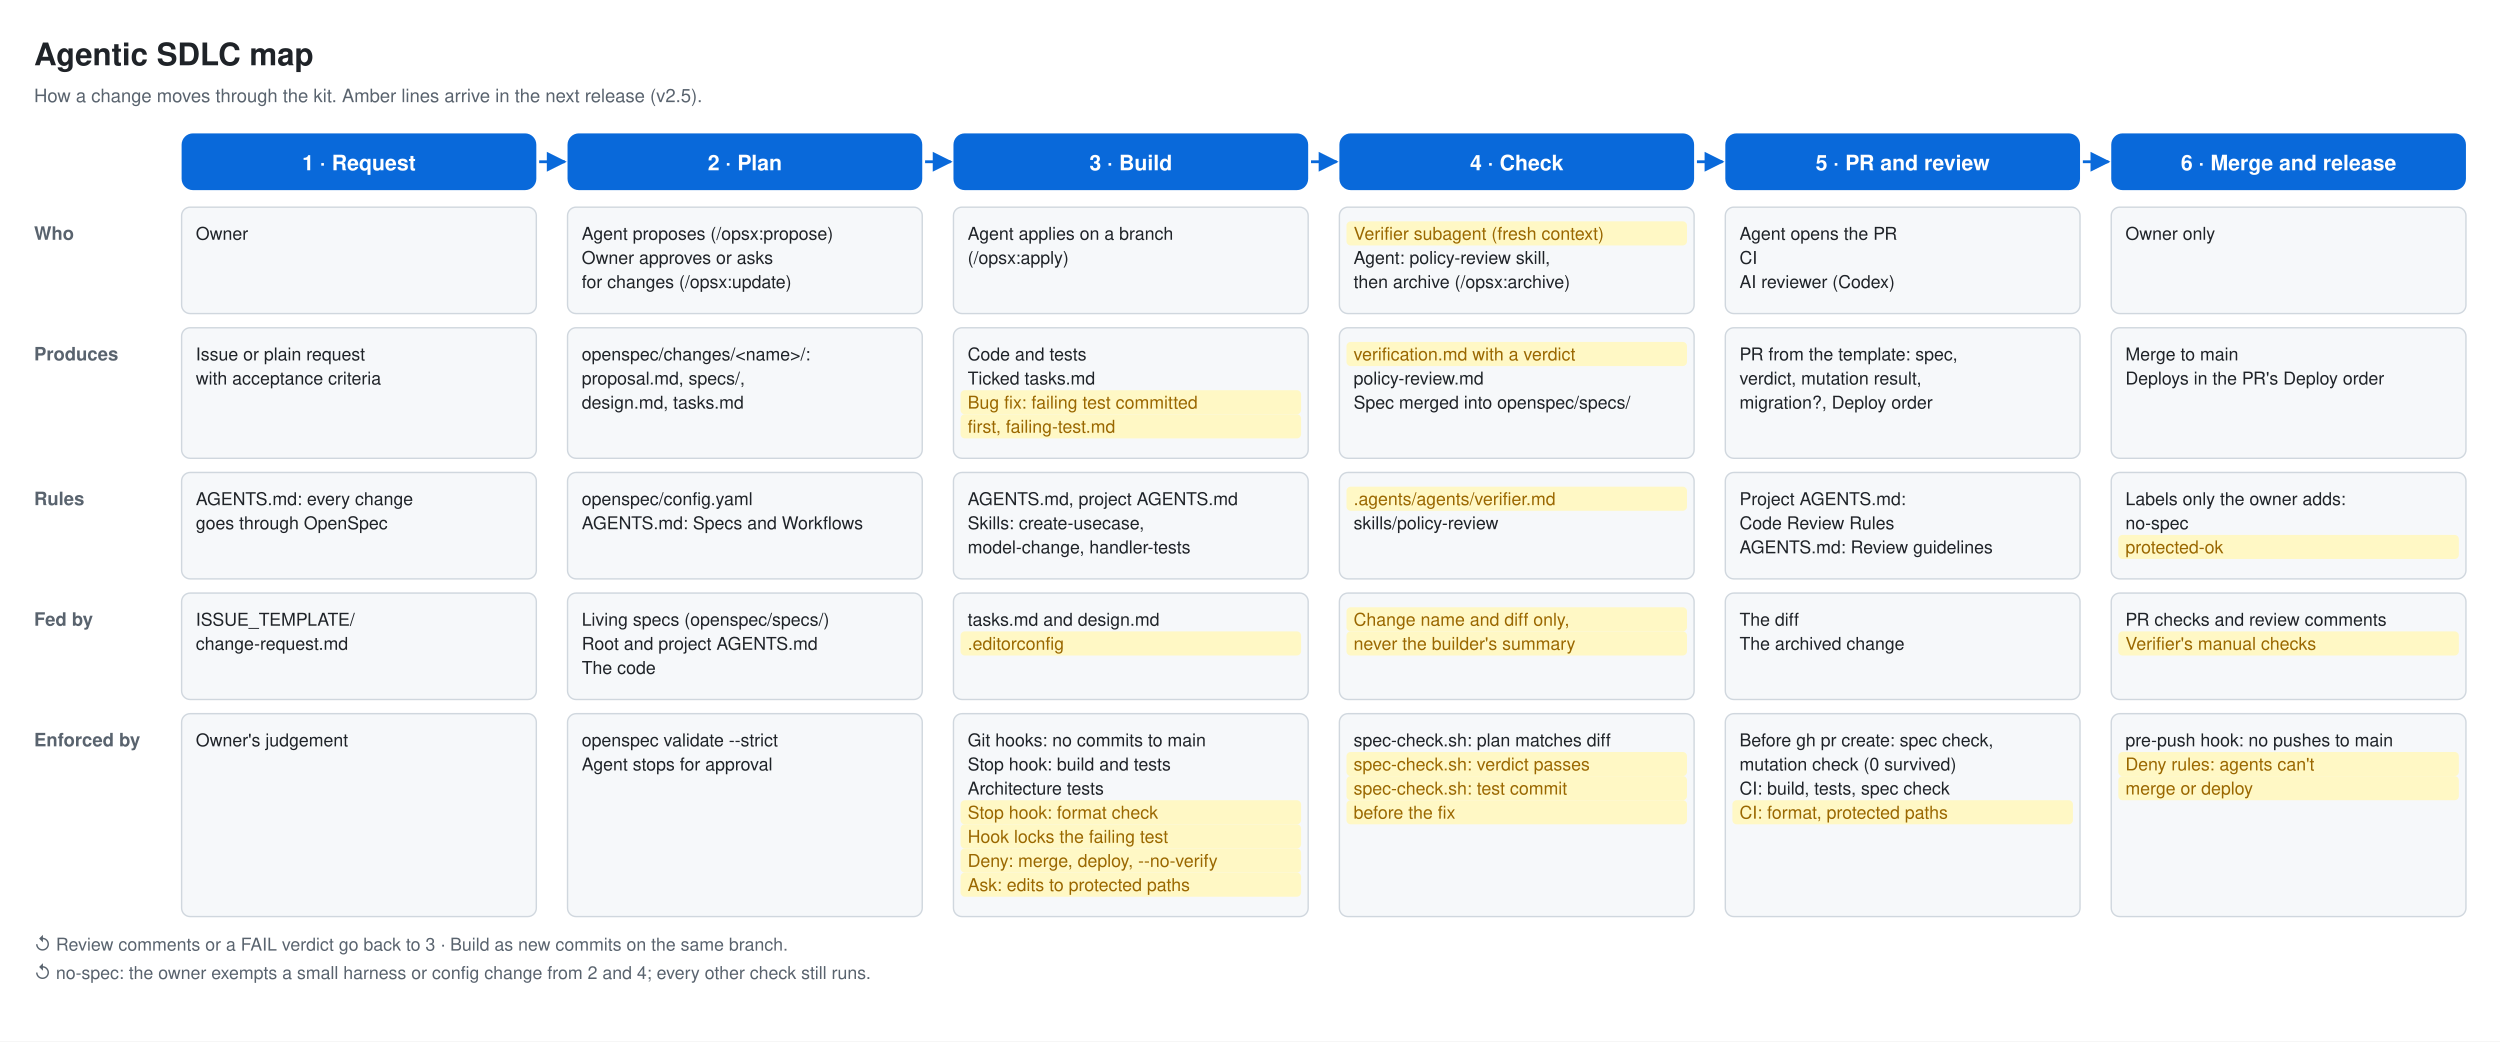
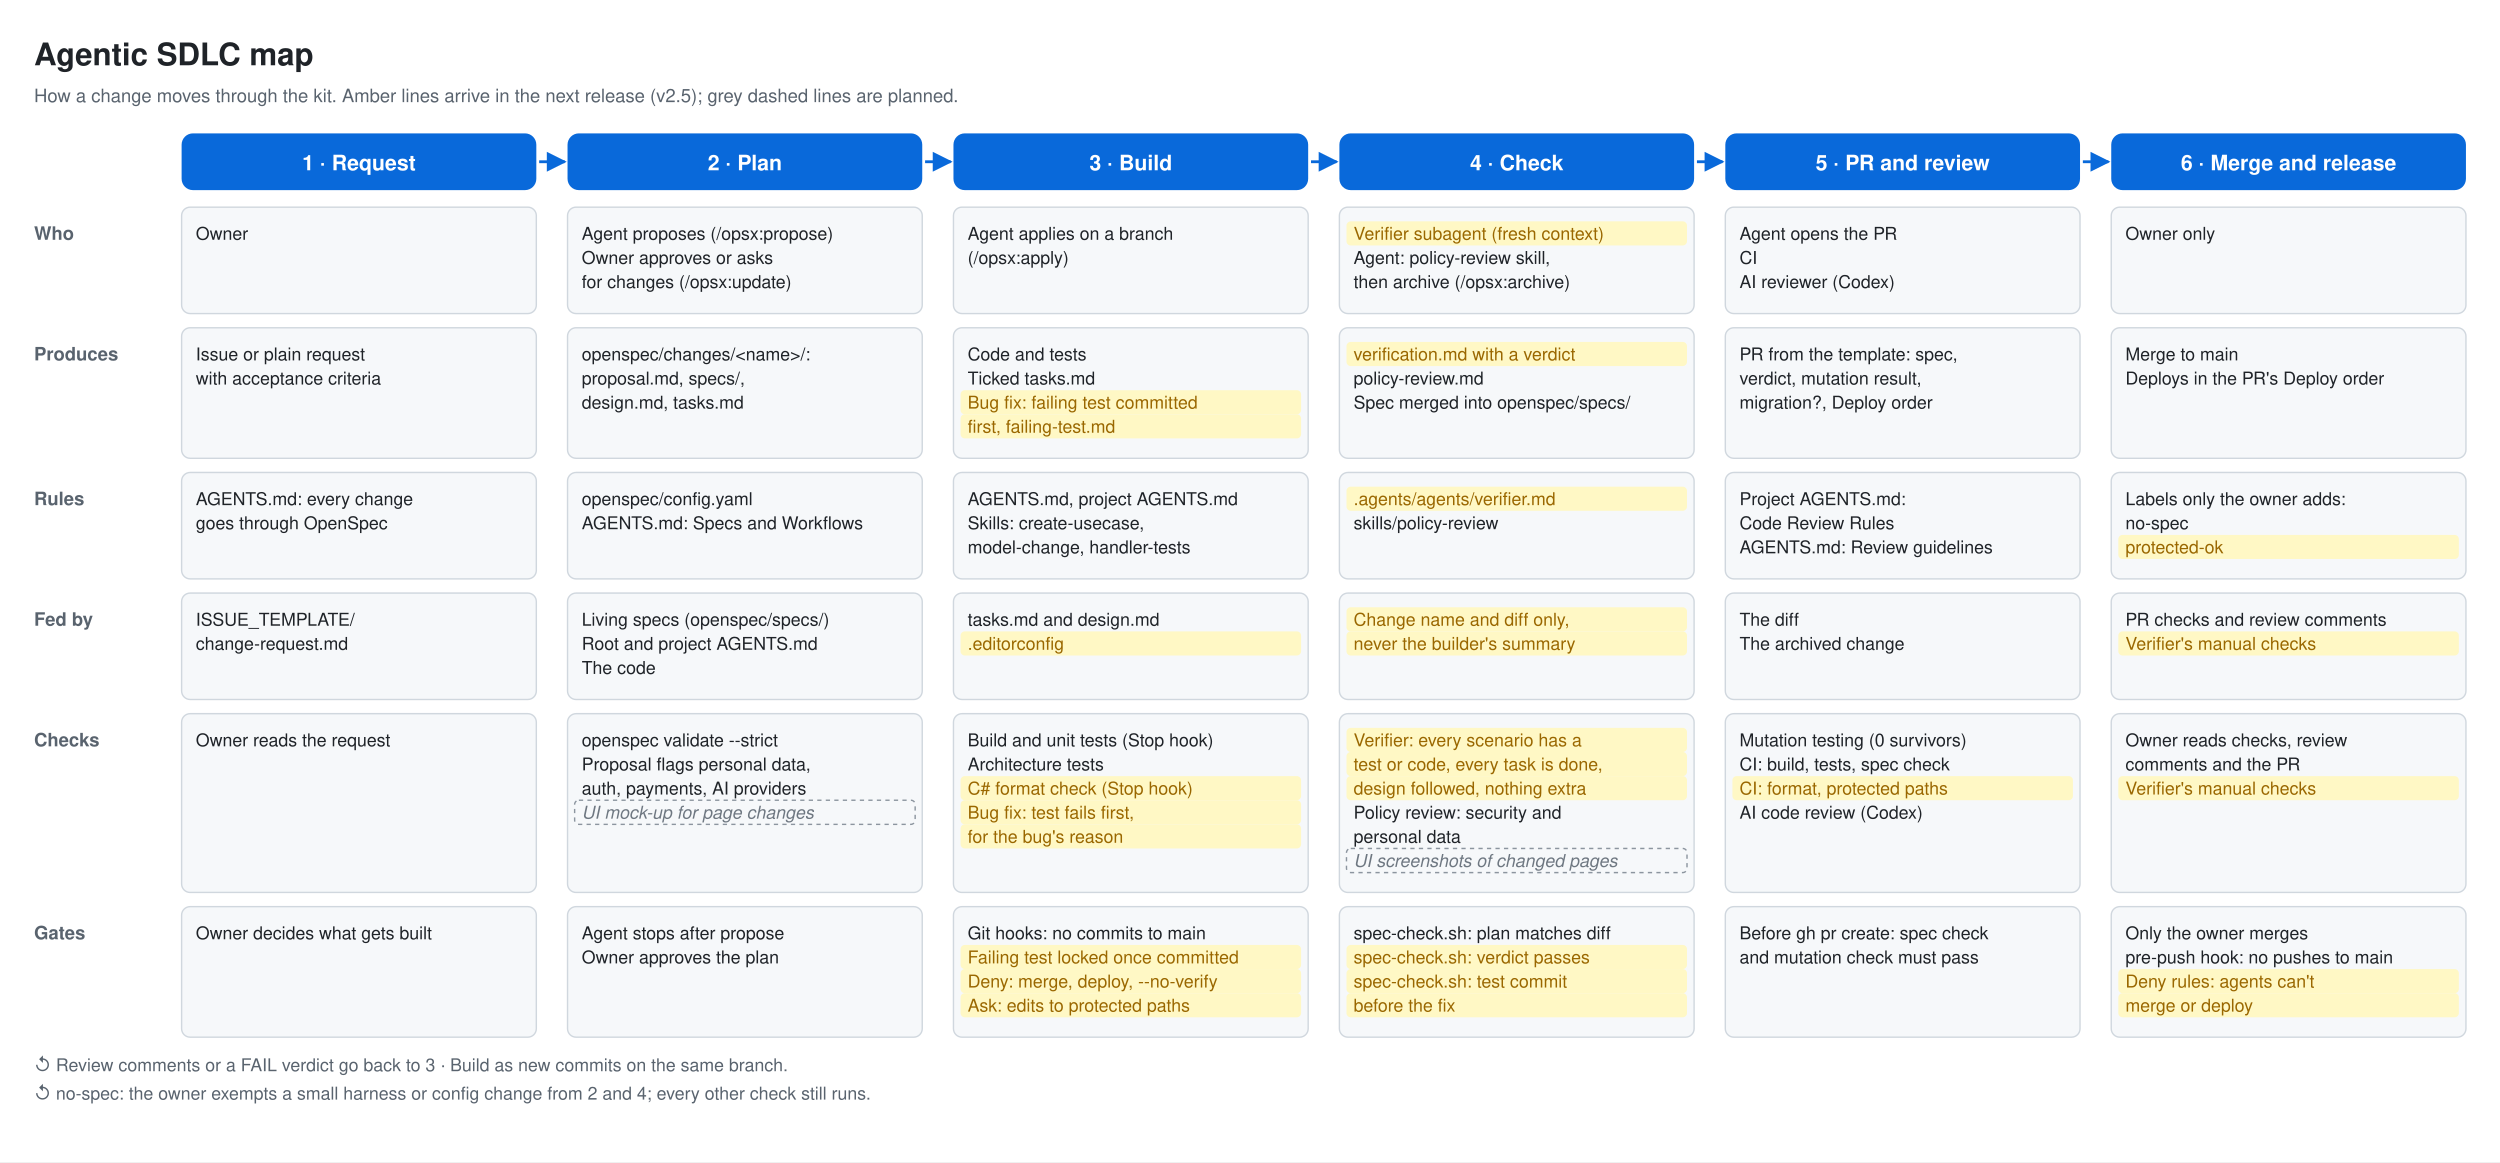
- <svg xmlns="http://www.w3.org/2000/svg" width="1762" height="734" viewBox="0 0 1762 734" font-family="-apple-system, 'Segoe UI', Helvetica, Arial, sans-serif">
+ <svg xmlns="http://www.w3.org/2000/svg" width="1762" height="819" viewBox="0 0 1762 819" font-family="-apple-system, 'Segoe UI', Helvetica, Arial, sans-serif">
  <rect width="100%" height="100%" fill="#ffffff" />
  <defs>
    <marker id="arrow" viewBox="0 0 10 10" refX="9" refY="5" markerWidth="7" markerHeight="7" orient="auto">
      <path d="M0,0 L10,5 L0,10 z" fill="#0969da" />
    </marker>
  </defs>
  <text x="24" y="46" font-size="22" font-weight="600" fill="#1f2328">Agentic SDLC map</text>
-   <text x="24" y="72" font-size="13" fill="#59636e">How a change moves through the kit. Amber lines arrive in the next release (v2.5).</text>
+   <text x="24" y="72" font-size="13" fill="#59636e">How a change moves through the kit. Amber lines arrive in the next release (v2.5); grey dashed lines are planned.</text>
  <rect x="128" y="94" width="250" height="40" rx="8" fill="#0969da" />
  <text x="253.0" y="120" font-size="15" font-weight="600" fill="#ffffff" text-anchor="middle">1 · Request</text>
  <line x1="380" y1="114.0" x2="398" y2="114.0" stroke="#0969da" stroke-width="2" marker-end="url(#arrow)" />
  <rect x="400" y="94" width="250" height="40" rx="8" fill="#0969da" />
  <text x="525.0" y="120" font-size="15" font-weight="600" fill="#ffffff" text-anchor="middle">2 · Plan</text>
  <line x1="652" y1="114.0" x2="670" y2="114.0" stroke="#0969da" stroke-width="2" marker-end="url(#arrow)" />
  <rect x="672" y="94" width="250" height="40" rx="8" fill="#0969da" />
  <text x="797.0" y="120" font-size="15" font-weight="600" fill="#ffffff" text-anchor="middle">3 · Build</text>
  <line x1="924" y1="114.0" x2="942" y2="114.0" stroke="#0969da" stroke-width="2" marker-end="url(#arrow)" />
  <rect x="944" y="94" width="250" height="40" rx="8" fill="#0969da" />
  <text x="1069.0" y="120" font-size="15" font-weight="600" fill="#ffffff" text-anchor="middle">4 · Check</text>
  <line x1="1196" y1="114.0" x2="1214" y2="114.0" stroke="#0969da" stroke-width="2" marker-end="url(#arrow)" />
  <rect x="1216" y="94" width="250" height="40" rx="8" fill="#0969da" />
  <text x="1341.0" y="120" font-size="15" font-weight="600" fill="#ffffff" text-anchor="middle">5 · PR and review</text>
  <line x1="1468" y1="114.0" x2="1486" y2="114.0" stroke="#0969da" stroke-width="2" marker-end="url(#arrow)" />
  <rect x="1488" y="94" width="250" height="40" rx="8" fill="#0969da" />
  <text x="1613.0" y="120" font-size="15" font-weight="600" fill="#ffffff" text-anchor="middle">6 · Merge and release</text>
  <text x="24" y="169" font-size="13" font-weight="600" fill="#59636e">Who</text>
  <rect x="128" y="146" width="250" height="75" rx="6" fill="#f6f8fa" stroke="#d0d7de" />
  <text x="138" y="169" font-size="12.5" fill="#1f2328">Owner</text>
  <rect x="400" y="146" width="250" height="75" rx="6" fill="#f6f8fa" stroke="#d0d7de" />
  <text x="410" y="169" font-size="12.5" fill="#1f2328">Agent proposes (/opsx:propose)</text>
  <text x="410" y="186" font-size="12.5" fill="#1f2328">Owner approves or asks</text>
  <text x="410" y="203" font-size="12.5" fill="#1f2328">for changes (/opsx:update)</text>
  <rect x="672" y="146" width="250" height="75" rx="6" fill="#f6f8fa" stroke="#d0d7de" />
  <text x="682" y="169" font-size="12.5" fill="#1f2328">Agent applies on a branch</text>
  <text x="682" y="186" font-size="12.5" fill="#1f2328">(/opsx:apply)</text>
  <rect x="944" y="146" width="250" height="75" rx="6" fill="#f6f8fa" stroke="#d0d7de" />
  <rect x="949" y="156" width="240" height="17" rx="3" fill="#fff8c5" />
  <text x="954" y="169" font-size="12.5" fill="#9a6700">Verifier subagent (fresh context)</text>
  <text x="954" y="186" font-size="12.5" fill="#1f2328">Agent: policy-review skill,</text>
  <text x="954" y="203" font-size="12.5" fill="#1f2328">then archive (/opsx:archive)</text>
  <rect x="1216" y="146" width="250" height="75" rx="6" fill="#f6f8fa" stroke="#d0d7de" />
  <text x="1226" y="169" font-size="12.5" fill="#1f2328">Agent opens the PR</text>
  <text x="1226" y="186" font-size="12.5" fill="#1f2328">CI</text>
  <text x="1226" y="203" font-size="12.5" fill="#1f2328">AI reviewer (Codex)</text>
  <rect x="1488" y="146" width="250" height="75" rx="6" fill="#f6f8fa" stroke="#d0d7de" />
  <text x="1498" y="169" font-size="12.5" fill="#1f2328">Owner only</text>
  <text x="24" y="254" font-size="13" font-weight="600" fill="#59636e">Produces</text>
  <rect x="128" y="231" width="250" height="92" rx="6" fill="#f6f8fa" stroke="#d0d7de" />
  <text x="138" y="254" font-size="12.5" fill="#1f2328">Issue or plain request</text>
  <text x="138" y="271" font-size="12.5" fill="#1f2328">with acceptance criteria</text>
  <rect x="400" y="231" width="250" height="92" rx="6" fill="#f6f8fa" stroke="#d0d7de" />
  <text x="410" y="254" font-size="12.5" fill="#1f2328">openspec/changes/&lt;name&gt;/:</text>
  <text x="410" y="271" font-size="12.5" fill="#1f2328">proposal.md, specs/,</text>
  <text x="410" y="288" font-size="12.5" fill="#1f2328">design.md, tasks.md</text>
  <rect x="672" y="231" width="250" height="92" rx="6" fill="#f6f8fa" stroke="#d0d7de" />
  <text x="682" y="254" font-size="12.5" fill="#1f2328">Code and tests</text>
  <text x="682" y="271" font-size="12.5" fill="#1f2328">Ticked tasks.md</text>
  <rect x="677" y="275" width="240" height="17" rx="3" fill="#fff8c5" />
  <text x="682" y="288" font-size="12.5" fill="#9a6700">Bug fix: failing test committed</text>
  <rect x="677" y="292" width="240" height="17" rx="3" fill="#fff8c5" />
  <text x="682" y="305" font-size="12.5" fill="#9a6700">first, failing-test.md</text>
  <rect x="944" y="231" width="250" height="92" rx="6" fill="#f6f8fa" stroke="#d0d7de" />
  <rect x="949" y="241" width="240" height="17" rx="3" fill="#fff8c5" />
  <text x="954" y="254" font-size="12.5" fill="#9a6700">verification.md with a verdict</text>
  <text x="954" y="271" font-size="12.5" fill="#1f2328">policy-review.md</text>
  <text x="954" y="288" font-size="12.5" fill="#1f2328">Spec merged into openspec/specs/</text>
  <rect x="1216" y="231" width="250" height="92" rx="6" fill="#f6f8fa" stroke="#d0d7de" />
  <text x="1226" y="254" font-size="12.5" fill="#1f2328">PR from the template: spec,</text>
  <text x="1226" y="271" font-size="12.5" fill="#1f2328">verdict, mutation result,</text>
  <text x="1226" y="288" font-size="12.5" fill="#1f2328">migration?, Deploy order</text>
  <rect x="1488" y="231" width="250" height="92" rx="6" fill="#f6f8fa" stroke="#d0d7de" />
  <text x="1498" y="254" font-size="12.5" fill="#1f2328">Merge to main</text>
  <text x="1498" y="271" font-size="12.5" fill="#1f2328">Deploys in the PR's Deploy order</text>
  <text x="24" y="356" font-size="13" font-weight="600" fill="#59636e">Rules</text>
  <rect x="128" y="333" width="250" height="75" rx="6" fill="#f6f8fa" stroke="#d0d7de" />
  <text x="138" y="356" font-size="12.5" fill="#1f2328">AGENTS.md: every change</text>
  <text x="138" y="373" font-size="12.5" fill="#1f2328">goes through OpenSpec</text>
  <rect x="400" y="333" width="250" height="75" rx="6" fill="#f6f8fa" stroke="#d0d7de" />
  <text x="410" y="356" font-size="12.5" fill="#1f2328">openspec/config.yaml</text>
  <text x="410" y="373" font-size="12.5" fill="#1f2328">AGENTS.md: Specs and Workflows</text>
  <rect x="672" y="333" width="250" height="75" rx="6" fill="#f6f8fa" stroke="#d0d7de" />
  <text x="682" y="356" font-size="12.5" fill="#1f2328">AGENTS.md, project AGENTS.md</text>
  <text x="682" y="373" font-size="12.5" fill="#1f2328">Skills: create-usecase,</text>
  <text x="682" y="390" font-size="12.5" fill="#1f2328">model-change, handler-tests</text>
  <rect x="944" y="333" width="250" height="75" rx="6" fill="#f6f8fa" stroke="#d0d7de" />
  <rect x="949" y="343" width="240" height="17" rx="3" fill="#fff8c5" />
  <text x="954" y="356" font-size="12.5" fill="#9a6700">.agents/agents/verifier.md</text>
  <text x="954" y="373" font-size="12.5" fill="#1f2328">skills/policy-review</text>
  <rect x="1216" y="333" width="250" height="75" rx="6" fill="#f6f8fa" stroke="#d0d7de" />
  <text x="1226" y="356" font-size="12.5" fill="#1f2328">Project AGENTS.md:</text>
  <text x="1226" y="373" font-size="12.5" fill="#1f2328">Code Review Rules</text>
  <text x="1226" y="390" font-size="12.5" fill="#1f2328">AGENTS.md: Review guidelines</text>
  <rect x="1488" y="333" width="250" height="75" rx="6" fill="#f6f8fa" stroke="#d0d7de" />
  <text x="1498" y="356" font-size="12.5" fill="#1f2328">Labels only the owner adds:</text>
  <text x="1498" y="373" font-size="12.5" fill="#1f2328">no-spec</text>
  <rect x="1493" y="377" width="240" height="17" rx="3" fill="#fff8c5" />
  <text x="1498" y="390" font-size="12.5" fill="#9a6700">protected-ok</text>
  <text x="24" y="441" font-size="13" font-weight="600" fill="#59636e">Fed by</text>
  <rect x="128" y="418" width="250" height="75" rx="6" fill="#f6f8fa" stroke="#d0d7de" />
  <text x="138" y="441" font-size="12.5" fill="#1f2328">ISSUE_TEMPLATE/</text>
  <text x="138" y="458" font-size="12.5" fill="#1f2328">change-request.md</text>
  <rect x="400" y="418" width="250" height="75" rx="6" fill="#f6f8fa" stroke="#d0d7de" />
  <text x="410" y="441" font-size="12.5" fill="#1f2328">Living specs (openspec/specs/)</text>
  <text x="410" y="458" font-size="12.5" fill="#1f2328">Root and project AGENTS.md</text>
  <text x="410" y="475" font-size="12.5" fill="#1f2328">The code</text>
  <rect x="672" y="418" width="250" height="75" rx="6" fill="#f6f8fa" stroke="#d0d7de" />
  <text x="682" y="441" font-size="12.5" fill="#1f2328">tasks.md and design.md</text>
  <rect x="677" y="445" width="240" height="17" rx="3" fill="#fff8c5" />
  <text x="682" y="458" font-size="12.5" fill="#9a6700">.editorconfig</text>
  <rect x="944" y="418" width="250" height="75" rx="6" fill="#f6f8fa" stroke="#d0d7de" />
  <rect x="949" y="428" width="240" height="17" rx="3" fill="#fff8c5" />
  <text x="954" y="441" font-size="12.5" fill="#9a6700">Change name and diff only,</text>
  <rect x="949" y="445" width="240" height="17" rx="3" fill="#fff8c5" />
  <text x="954" y="458" font-size="12.5" fill="#9a6700">never the builder's summary</text>
  <rect x="1216" y="418" width="250" height="75" rx="6" fill="#f6f8fa" stroke="#d0d7de" />
  <text x="1226" y="441" font-size="12.5" fill="#1f2328">The diff</text>
  <text x="1226" y="458" font-size="12.5" fill="#1f2328">The archived change</text>
  <rect x="1488" y="418" width="250" height="75" rx="6" fill="#f6f8fa" stroke="#d0d7de" />
  <text x="1498" y="441" font-size="12.5" fill="#1f2328">PR checks and review comments</text>
  <rect x="1493" y="445" width="240" height="17" rx="3" fill="#fff8c5" />
  <text x="1498" y="458" font-size="12.5" fill="#9a6700">Verifier's manual checks</text>
-   <text x="24" y="526" font-size="13" font-weight="600" fill="#59636e">Enforced by</text>
-   <rect x="128" y="503" width="250" height="143" rx="6" fill="#f6f8fa" stroke="#d0d7de" />
-   <text x="138" y="526" font-size="12.5" fill="#1f2328">Owner's judgement</text>
-   <rect x="400" y="503" width="250" height="143" rx="6" fill="#f6f8fa" stroke="#d0d7de" />
+   <text x="24" y="526" font-size="13" font-weight="600" fill="#59636e">Checks</text>
+   <rect x="128" y="503" width="250" height="126" rx="6" fill="#f6f8fa" stroke="#d0d7de" />
+   <text x="138" y="526" font-size="12.5" fill="#1f2328">Owner reads the request</text>
+   <rect x="400" y="503" width="250" height="126" rx="6" fill="#f6f8fa" stroke="#d0d7de" />
  <text x="410" y="526" font-size="12.5" fill="#1f2328">openspec validate --strict</text>
-   <text x="410" y="543" font-size="12.5" fill="#1f2328">Agent stops for approval</text>
-   <rect x="672" y="503" width="250" height="143" rx="6" fill="#f6f8fa" stroke="#d0d7de" />
-   <text x="682" y="526" font-size="12.5" fill="#1f2328">Git hooks: no commits to main</text>
-   <text x="682" y="543" font-size="12.5" fill="#1f2328">Stop hook: build and tests</text>
-   <text x="682" y="560" font-size="12.5" fill="#1f2328">Architecture tests</text>
+   <text x="410" y="543" font-size="12.5" fill="#1f2328">Proposal flags personal data,</text>
+   <text x="410" y="560" font-size="12.5" fill="#1f2328">auth, payments, AI providers</text>
+   <rect x="405" y="564" width="240" height="17" rx="3" fill="none" stroke="#8c959f" stroke-dasharray="3 3" />
+   <text x="410" y="577" font-size="12.5" fill="#6e7781" font-style="italic">UI mock-up for page changes</text>
+   <rect x="672" y="503" width="250" height="126" rx="6" fill="#f6f8fa" stroke="#d0d7de" />
+   <text x="682" y="526" font-size="12.5" fill="#1f2328">Build and unit tests (Stop hook)</text>
+   <text x="682" y="543" font-size="12.5" fill="#1f2328">Architecture tests</text>
+   <rect x="677" y="547" width="240" height="17" rx="3" fill="#fff8c5" />
+   <text x="682" y="560" font-size="12.5" fill="#9a6700">C# format check (Stop hook)</text>
  <rect x="677" y="564" width="240" height="17" rx="3" fill="#fff8c5" />
-   <text x="682" y="577" font-size="12.5" fill="#9a6700">Stop hook: format check</text>
+   <text x="682" y="577" font-size="12.5" fill="#9a6700">Bug fix: test fails first,</text>
  <rect x="677" y="581" width="240" height="17" rx="3" fill="#fff8c5" />
-   <text x="682" y="594" font-size="12.5" fill="#9a6700">Hook locks the failing test</text>
-   <rect x="677" y="598" width="240" height="17" rx="3" fill="#fff8c5" />
-   <text x="682" y="611" font-size="12.5" fill="#9a6700">Deny: merge, deploy, --no-verify</text>
-   <rect x="677" y="615" width="240" height="17" rx="3" fill="#fff8c5" />
-   <text x="682" y="628" font-size="12.5" fill="#9a6700">Ask: edits to protected paths</text>
-   <rect x="944" y="503" width="250" height="143" rx="6" fill="#f6f8fa" stroke="#d0d7de" />
-   <text x="954" y="526" font-size="12.5" fill="#1f2328">spec-check.sh: plan matches diff</text>
+   <text x="682" y="594" font-size="12.5" fill="#9a6700">for the bug's reason</text>
+   <rect x="944" y="503" width="250" height="126" rx="6" fill="#f6f8fa" stroke="#d0d7de" />
+   <rect x="949" y="513" width="240" height="17" rx="3" fill="#fff8c5" />
+   <text x="954" y="526" font-size="12.5" fill="#9a6700">Verifier: every scenario has a</text>
  <rect x="949" y="530" width="240" height="17" rx="3" fill="#fff8c5" />
-   <text x="954" y="543" font-size="12.5" fill="#9a6700">spec-check.sh: verdict passes</text>
+   <text x="954" y="543" font-size="12.5" fill="#9a6700">test or code, every task is done,</text>
  <rect x="949" y="547" width="240" height="17" rx="3" fill="#fff8c5" />
-   <text x="954" y="560" font-size="12.5" fill="#9a6700">spec-check.sh: test commit</text>
-   <rect x="949" y="564" width="240" height="17" rx="3" fill="#fff8c5" />
-   <text x="954" y="577" font-size="12.5" fill="#9a6700">before the fix</text>
-   <rect x="1216" y="503" width="250" height="143" rx="6" fill="#f6f8fa" stroke="#d0d7de" />
-   <text x="1226" y="526" font-size="12.5" fill="#1f2328">Before gh pr create: spec check,</text>
-   <text x="1226" y="543" font-size="12.5" fill="#1f2328">mutation check (0 survived)</text>
-   <text x="1226" y="560" font-size="12.5" fill="#1f2328">CI: build, tests, spec check</text>
-   <rect x="1221" y="564" width="240" height="17" rx="3" fill="#fff8c5" />
-   <text x="1226" y="577" font-size="12.5" fill="#9a6700">CI: format, protected paths</text>
-   <rect x="1488" y="503" width="250" height="143" rx="6" fill="#f6f8fa" stroke="#d0d7de" />
-   <text x="1498" y="526" font-size="12.5" fill="#1f2328">pre-push hook: no pushes to main</text>
-   <rect x="1493" y="530" width="240" height="17" rx="3" fill="#fff8c5" />
-   <text x="1498" y="543" font-size="12.5" fill="#9a6700">Deny rules: agents can't</text>
+   <text x="954" y="560" font-size="12.5" fill="#9a6700">design followed, nothing extra</text>
+   <text x="954" y="577" font-size="12.5" fill="#1f2328">Policy review: security and</text>
+   <text x="954" y="594" font-size="12.5" fill="#1f2328">personal data</text>
+   <rect x="949" y="598" width="240" height="17" rx="3" fill="none" stroke="#8c959f" stroke-dasharray="3 3" />
+   <text x="954" y="611" font-size="12.5" fill="#6e7781" font-style="italic">UI screenshots of changed pages</text>
+   <rect x="1216" y="503" width="250" height="126" rx="6" fill="#f6f8fa" stroke="#d0d7de" />
+   <text x="1226" y="526" font-size="12.5" fill="#1f2328">Mutation testing (0 survivors)</text>
+   <text x="1226" y="543" font-size="12.5" fill="#1f2328">CI: build, tests, spec check</text>
+   <rect x="1221" y="547" width="240" height="17" rx="3" fill="#fff8c5" />
+   <text x="1226" y="560" font-size="12.5" fill="#9a6700">CI: format, protected paths</text>
+   <text x="1226" y="577" font-size="12.5" fill="#1f2328">AI code review (Codex)</text>
+   <rect x="1488" y="503" width="250" height="126" rx="6" fill="#f6f8fa" stroke="#d0d7de" />
+   <text x="1498" y="526" font-size="12.5" fill="#1f2328">Owner reads checks, review</text>
+   <text x="1498" y="543" font-size="12.5" fill="#1f2328">comments and the PR</text>
  <rect x="1493" y="547" width="240" height="17" rx="3" fill="#fff8c5" />
-   <text x="1498" y="560" font-size="12.5" fill="#9a6700">merge or deploy</text>
-   <text x="24" y="670" font-size="12.5" fill="#59636e">↺ Review comments or a FAIL verdict go back to 3 · Build as new commits on the same branch.</text>
-   <text x="24" y="690" font-size="12.5" fill="#59636e">↺ no-spec: the owner exempts a small harness or config change from 2 and 4; every other check still runs.</text>
+   <text x="1498" y="560" font-size="12.5" fill="#9a6700">Verifier's manual checks</text>
+   <text x="24" y="662" font-size="13" font-weight="600" fill="#59636e">Gates</text>
+   <rect x="128" y="639" width="250" height="92" rx="6" fill="#f6f8fa" stroke="#d0d7de" />
+   <text x="138" y="662" font-size="12.5" fill="#1f2328">Owner decides what gets built</text>
+   <rect x="400" y="639" width="250" height="92" rx="6" fill="#f6f8fa" stroke="#d0d7de" />
+   <text x="410" y="662" font-size="12.5" fill="#1f2328">Agent stops after propose</text>
+   <text x="410" y="679" font-size="12.5" fill="#1f2328">Owner approves the plan</text>
+   <rect x="672" y="639" width="250" height="92" rx="6" fill="#f6f8fa" stroke="#d0d7de" />
+   <text x="682" y="662" font-size="12.5" fill="#1f2328">Git hooks: no commits to main</text>
+   <rect x="677" y="666" width="240" height="17" rx="3" fill="#fff8c5" />
+   <text x="682" y="679" font-size="12.5" fill="#9a6700">Failing test locked once committed</text>
+   <rect x="677" y="683" width="240" height="17" rx="3" fill="#fff8c5" />
+   <text x="682" y="696" font-size="12.5" fill="#9a6700">Deny: merge, deploy, --no-verify</text>
+   <rect x="677" y="700" width="240" height="17" rx="3" fill="#fff8c5" />
+   <text x="682" y="713" font-size="12.5" fill="#9a6700">Ask: edits to protected paths</text>
+   <rect x="944" y="639" width="250" height="92" rx="6" fill="#f6f8fa" stroke="#d0d7de" />
+   <text x="954" y="662" font-size="12.5" fill="#1f2328">spec-check.sh: plan matches diff</text>
+   <rect x="949" y="666" width="240" height="17" rx="3" fill="#fff8c5" />
+   <text x="954" y="679" font-size="12.5" fill="#9a6700">spec-check.sh: verdict passes</text>
+   <rect x="949" y="683" width="240" height="17" rx="3" fill="#fff8c5" />
+   <text x="954" y="696" font-size="12.5" fill="#9a6700">spec-check.sh: test commit</text>
+   <rect x="949" y="700" width="240" height="17" rx="3" fill="#fff8c5" />
+   <text x="954" y="713" font-size="12.5" fill="#9a6700">before the fix</text>
+   <rect x="1216" y="639" width="250" height="92" rx="6" fill="#f6f8fa" stroke="#d0d7de" />
+   <text x="1226" y="662" font-size="12.5" fill="#1f2328">Before gh pr create: spec check</text>
+   <text x="1226" y="679" font-size="12.5" fill="#1f2328">and mutation check must pass</text>
+   <rect x="1488" y="639" width="250" height="92" rx="6" fill="#f6f8fa" stroke="#d0d7de" />
+   <text x="1498" y="662" font-size="12.5" fill="#1f2328">Only the owner merges</text>
+   <text x="1498" y="679" font-size="12.5" fill="#1f2328">pre-push hook: no pushes to main</text>
+   <rect x="1493" y="683" width="240" height="17" rx="3" fill="#fff8c5" />
+   <text x="1498" y="696" font-size="12.5" fill="#9a6700">Deny rules: agents can't</text>
+   <rect x="1493" y="700" width="240" height="17" rx="3" fill="#fff8c5" />
+   <text x="1498" y="713" font-size="12.5" fill="#9a6700">merge or deploy</text>
+   <text x="24" y="755" font-size="12.5" fill="#59636e">↺ Review comments or a FAIL verdict go back to 3 · Build as new commits on the same branch.</text>
+   <text x="24" y="775" font-size="12.5" fill="#59636e">↺ no-spec: the owner exempts a small harness or config change from 2 and 4; every other check still runs.</text>
</svg>
